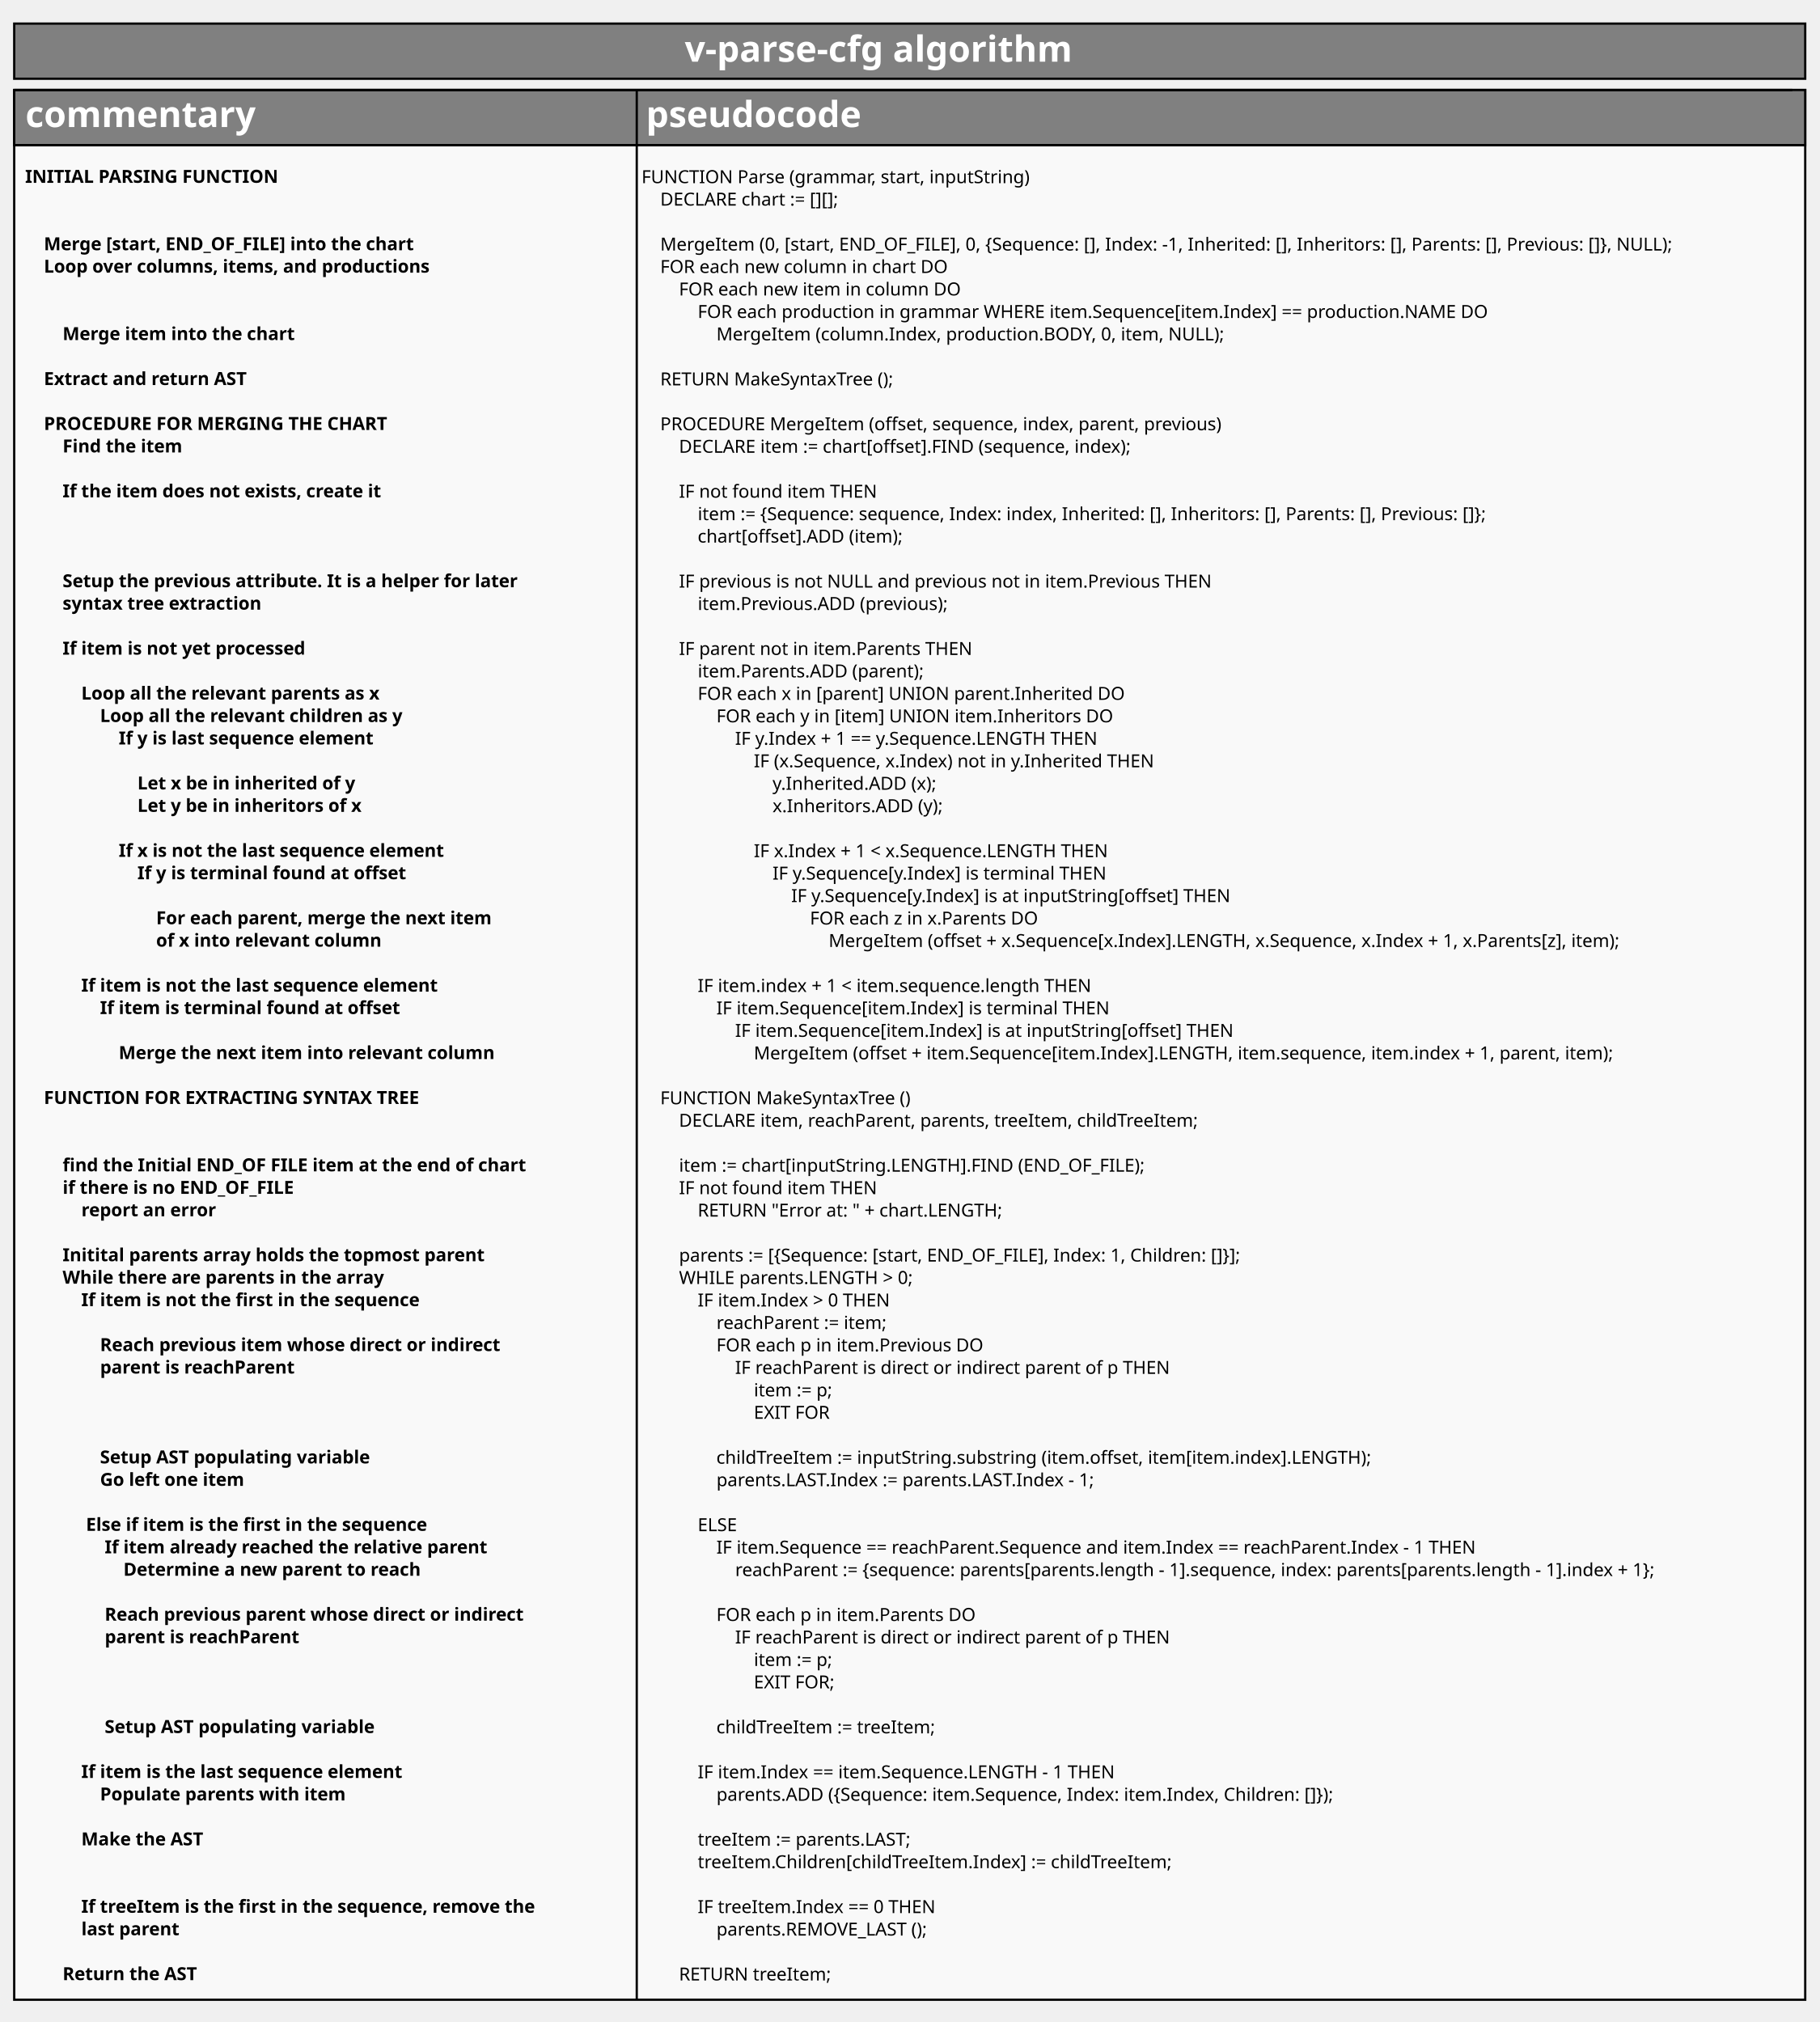
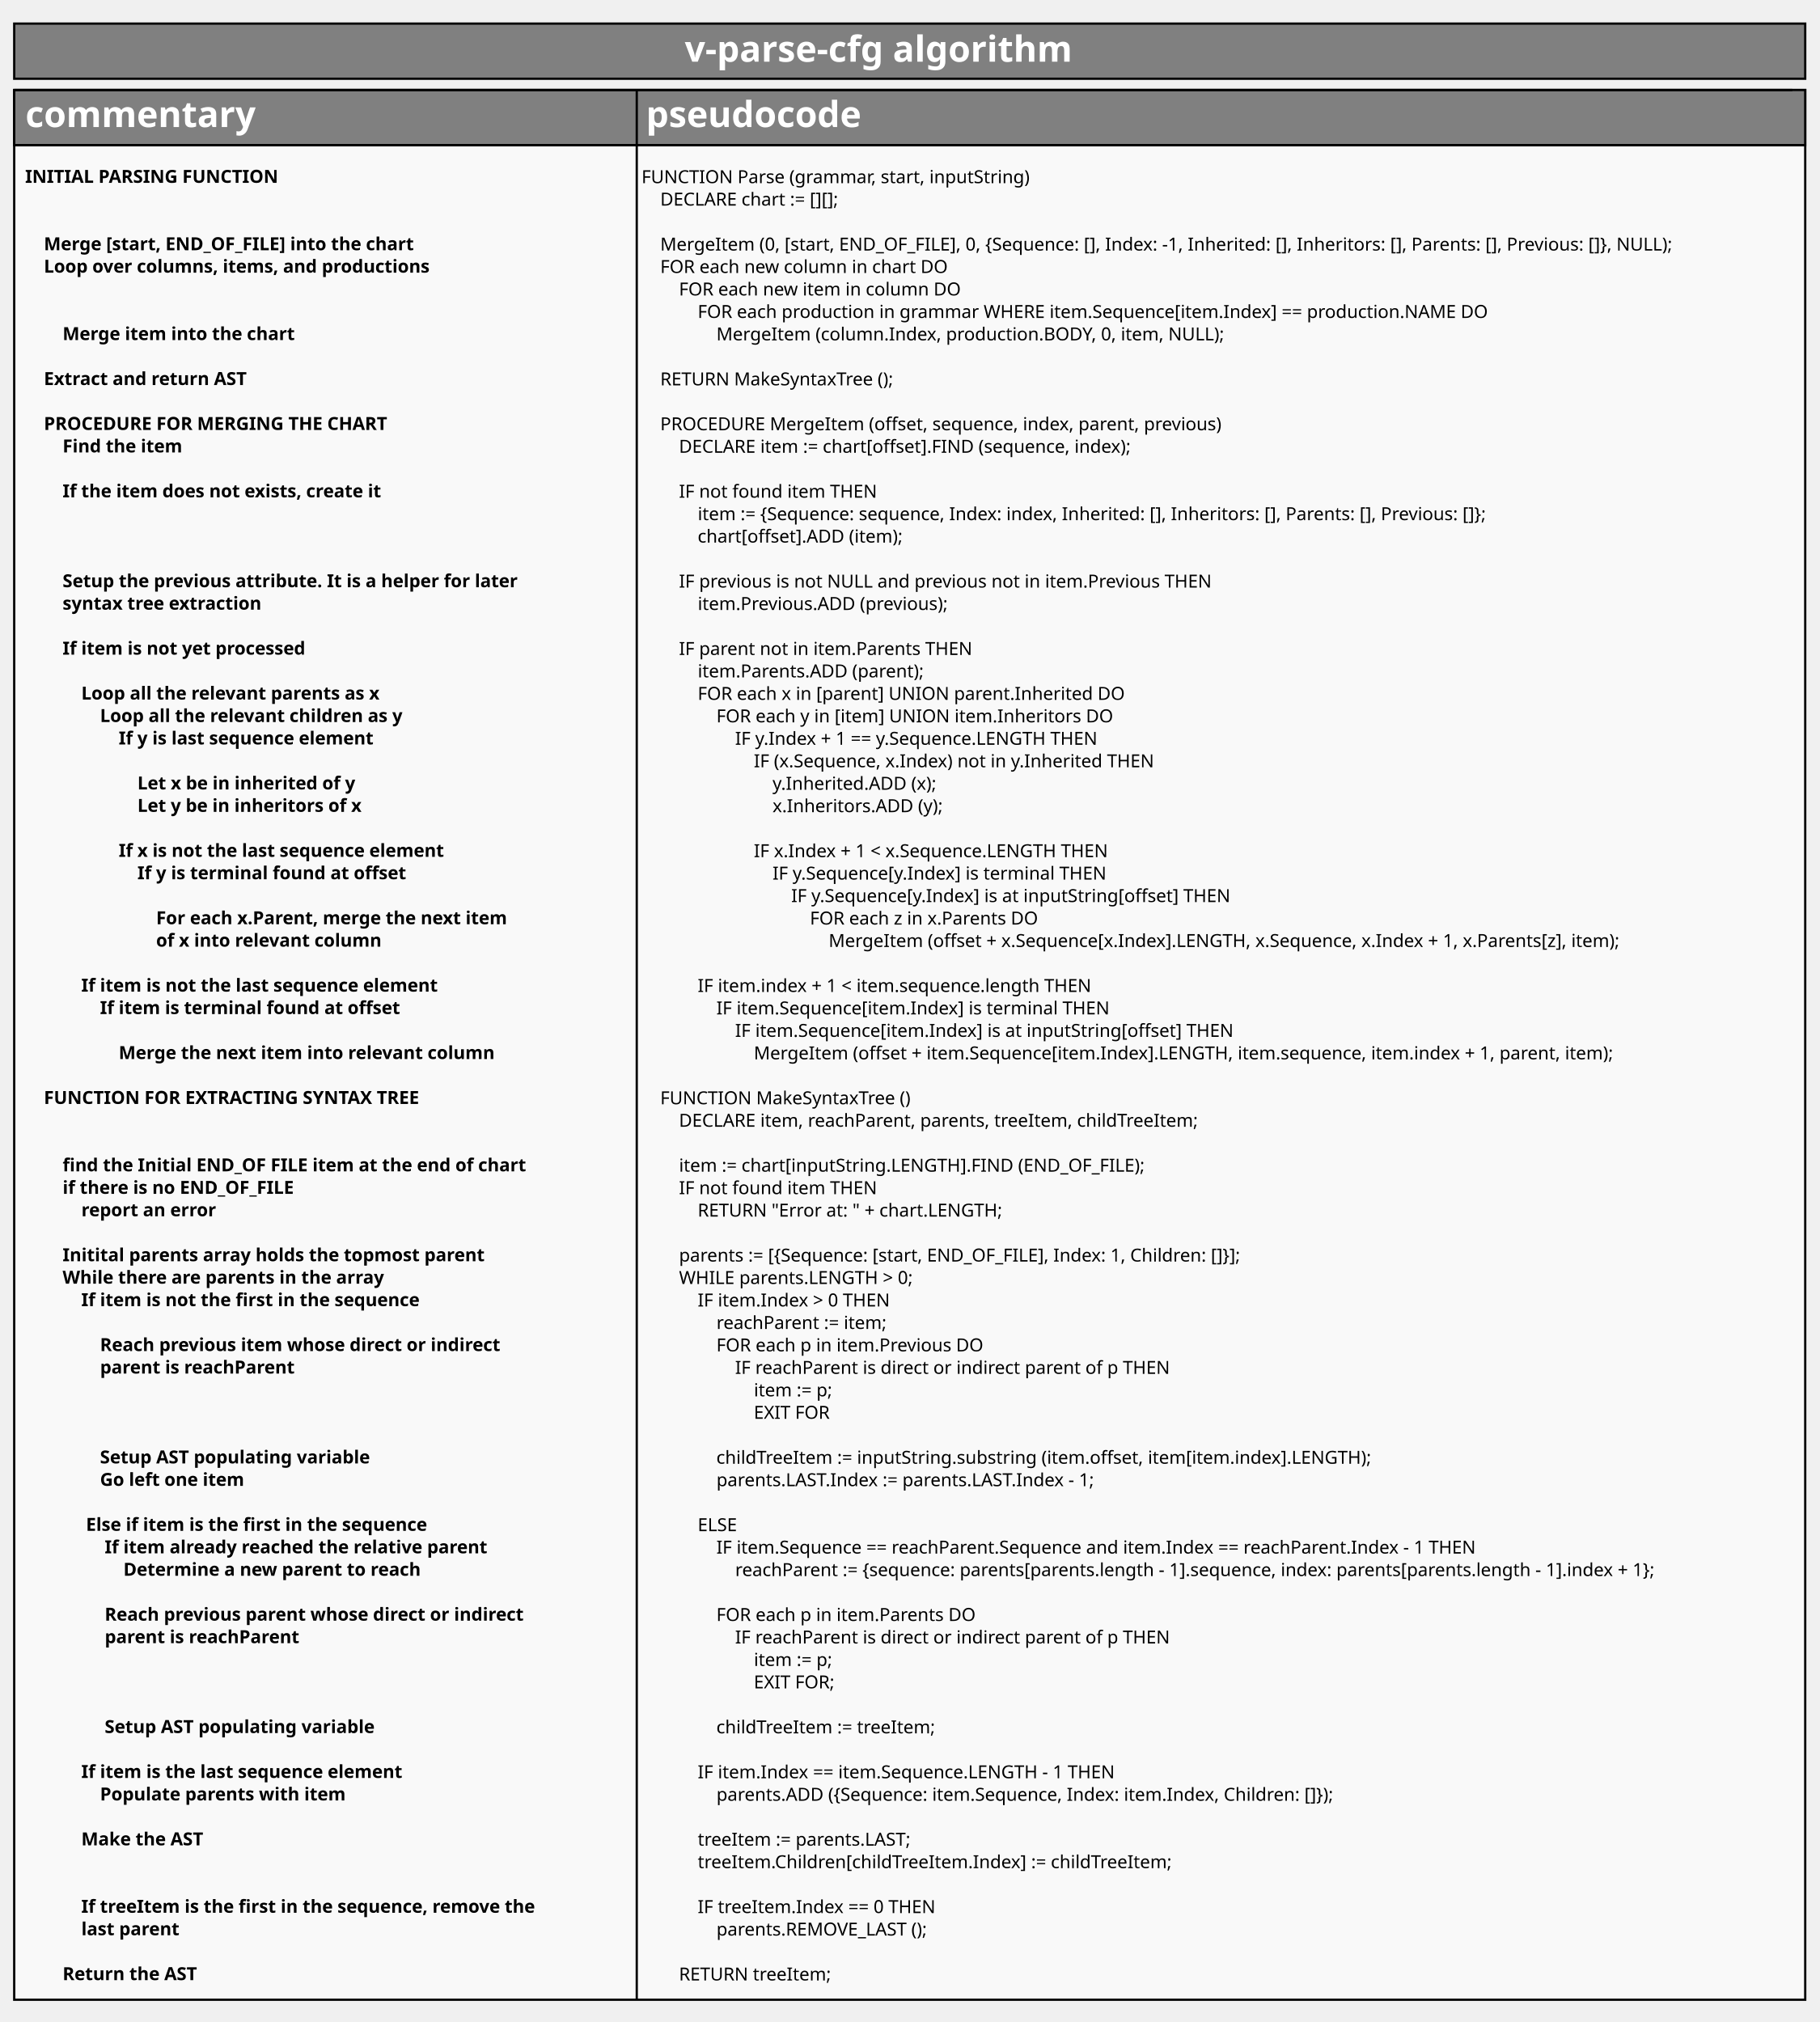
<svg xmlns="http://www.w3.org/2000/svg" width="810" height="900" viewBox="0 0 214.312 238.125" version="1.1" id="svg5">
  <defs id="defs2" />
  <g id="layer1">
    <rect style="fill:#808080;stroke:#000000;stroke-width:0.265;stroke-miterlimit:4;stroke-dasharray:none" id="rect3934" width="210.899" height="6.494" x="1.673" y="2.778" />
    <rect style="fill:#f9f9f9;stroke:#000000;stroke-width:0.265;stroke-miterlimit:4;stroke-dasharray:none" id="rect47043" width="210.899" height="224.904" x="1.673" y="10.599" />
    <rect style="fill:#808080;stroke:#000000;stroke-width:0.265;stroke-miterlimit:4;stroke-dasharray:none" id="rect61286" width="210.899" height="6.494" x="1.673" y="10.599" />
    <text xml:space="preserve" style="font-size:2.117px;line-height:1.25;font-family:sans-serif;stroke-width:0.265" x="73.345" y="21.567" id="text2938">
      <tspan id="tspan2936" style="font-size:2.117px;stroke-width:0.265" x="73.345" y="21.567">    FUNCTION Parse (grammar, start, inputString)</tspan>
      <tspan style="font-size:2.117px;stroke-width:0.265" x="73.345" y="24.213" id="tspan2940">        DECLARE chart := [][];</tspan>
      <tspan style="font-size:2.117px;stroke-width:0.265" x="73.345" y="26.859" id="tspan2942">        </tspan>
      <tspan style="font-size:2.117px;stroke-width:0.265" x="73.345" y="29.504" id="tspan2944">        MergeItem (0, [start, END_OF_FILE], 0, {Sequence: [], Index: -1, Inherited: [], Inheritors: [], Parents: [], Previous: []}, NULL);</tspan>
      <tspan style="font-size:2.117px;stroke-width:0.265" x="73.345" y="32.15" id="tspan2946">        FOR each new column in chart DO</tspan>
      <tspan style="font-size:2.117px;stroke-width:0.265" x="73.345" y="34.796" id="tspan2948">            FOR each new item in column DO</tspan>
      <tspan style="font-size:2.117px;stroke-width:0.265" x="73.345" y="37.442" id="tspan2950">                FOR each production in grammar WHERE item.Sequence[item.Index] == production.NAME DO</tspan>
      <tspan style="font-size:2.117px;stroke-width:0.265" x="73.345" y="40.088" id="tspan2952">                    MergeItem (column.Index, production.BODY, 0, item, NULL);</tspan>
      <tspan style="font-size:2.117px;stroke-width:0.265" x="73.345" y="42.734" id="tspan2954" />
      <tspan style="font-size:2.117px;stroke-width:0.265" x="73.345" y="45.379" id="tspan2956">        RETURN MakeSyntaxTree ();</tspan>
      <tspan style="font-size:2.117px;stroke-width:0.265" x="73.345" y="48.025" id="tspan2958" />
      <tspan style="font-size:2.117px;stroke-width:0.265" x="73.345" y="50.671" id="tspan2960">        PROCEDURE MergeItem (offset, sequence, index, parent, previous)</tspan>
      <tspan style="font-size:2.117px;stroke-width:0.265" x="73.345" y="53.317" id="tspan2962">            DECLARE item := chart[offset].FIND (sequence, index);</tspan>
      <tspan style="font-size:2.117px;stroke-width:0.265" x="73.345" y="55.963" id="tspan2964" />
      <tspan style="font-size:2.117px;stroke-width:0.265" x="73.345" y="58.609" id="tspan2966">            IF not found item THEN</tspan>
      <tspan style="font-size:2.117px;stroke-width:0.265" x="73.345" y="61.254" id="tspan2968">                item := {Sequence: sequence, Index: index, Inherited: [], Inheritors: [], Parents: [], Previous: []};</tspan>
      <tspan style="font-size:2.117px;stroke-width:0.265" x="73.345" y="63.9" id="tspan2970">                chart[offset].ADD (item);</tspan>
      <tspan style="font-size:2.117px;stroke-width:0.265" x="73.345" y="66.546" id="tspan2972" />
      <tspan style="font-size:2.117px;stroke-width:0.265" x="73.345" y="69.192" id="tspan2974">            IF previous is not NULL and previous not in item.Previous THEN</tspan>
      <tspan style="font-size:2.117px;stroke-width:0.265" x="73.345" y="71.838" id="tspan2976">                item.Previous.ADD (previous);</tspan>
      <tspan style="font-size:2.117px;stroke-width:0.265" x="73.345" y="74.484" id="tspan2978" />
      <tspan style="font-size:2.117px;stroke-width:0.265" x="73.345" y="77.129" id="tspan2980">            IF parent not in item.Parents THEN</tspan>
      <tspan style="font-size:2.117px;stroke-width:0.265" x="73.345" y="79.775" id="tspan2982">                item.Parents.ADD (parent);</tspan>
      <tspan style="font-size:2.117px;stroke-width:0.265" x="73.345" y="82.421" id="tspan2984">                FOR each x in [parent] UNION parent.Inherited DO</tspan>
      <tspan style="font-size:2.117px;stroke-width:0.265" x="73.345" y="85.067" id="tspan2986">                    FOR each y in [item] UNION item.Inheritors DO</tspan>
      <tspan style="font-size:2.117px;stroke-width:0.265" x="73.345" y="87.713" id="tspan2988">                        IF y.Index + 1 == y.Sequence.LENGTH THEN</tspan>
      <tspan style="font-size:2.117px;stroke-width:0.265" x="73.345" y="90.359" id="tspan2990">                            IF (x.Sequence, x.Index) not in y.Inherited THEN</tspan>
      <tspan style="font-size:2.117px;stroke-width:0.265" x="73.345" y="93.005" id="tspan2992">                                y.Inherited.ADD (x);</tspan>
      <tspan style="font-size:2.117px;stroke-width:0.265" x="73.345" y="95.65" id="tspan2994">                                x.Inheritors.ADD (y);</tspan>
      <tspan style="font-size:2.117px;stroke-width:0.265" x="73.345" y="98.296" id="tspan2996" />
      <tspan style="font-size:2.117px;stroke-width:0.265" x="73.345" y="100.942" id="tspan2998">                            IF x.Index + 1 &lt; x.Sequence.LENGTH THEN</tspan>
      <tspan style="font-size:2.117px;stroke-width:0.265" x="73.345" y="103.588" id="tspan3000">                                IF y.Sequence[y.Index] is terminal THEN</tspan>
      <tspan style="font-size:2.117px;stroke-width:0.265" x="73.345" y="106.234" id="tspan3002">                                    IF y.Sequence[y.Index] is at inputString[offset] THEN</tspan>
      <tspan style="font-size:2.117px;stroke-width:0.265" x="73.345" y="108.88" id="tspan3004">                                        FOR each z in x.Parents DO</tspan>
      <tspan style="font-size:2.117px;stroke-width:0.265" x="73.345" y="111.525" id="tspan3006">                                            MergeItem (offset + x.Sequence[x.Index].LENGTH, x.Sequence, x.Index + 1, x.Parents[z], item);</tspan>
      <tspan style="font-size:2.117px;stroke-width:0.265" x="73.345" y="114.171" id="tspan3008" />
      <tspan style="font-size:2.117px;stroke-width:0.265" x="73.345" y="116.817" id="tspan3010">                IF item.index + 1 &lt; item.sequence.length THEN</tspan>
      <tspan style="font-size:2.117px;stroke-width:0.265" x="73.345" y="119.463" id="tspan3012">                    IF item.Sequence[item.Index] is terminal THEN</tspan>
      <tspan style="font-size:2.117px;stroke-width:0.265" x="73.345" y="122.109" id="tspan3014">                        IF item.Sequence[item.Index] is at inputString[offset] THEN</tspan>
      <tspan style="font-size:2.117px;stroke-width:0.265" x="73.345" y="124.755" id="tspan3016">                            MergeItem (offset + item.Sequence[item.Index].LENGTH, item.sequence, item.index + 1, parent, item);</tspan>
      <tspan style="font-size:2.117px;stroke-width:0.265" x="73.345" y="127.4" id="tspan3018" />
      <tspan style="font-size:2.117px;stroke-width:0.265" x="73.345" y="130.046" id="tspan3020">        FUNCTION MakeSyntaxTree ()</tspan>
      <tspan style="font-size:2.117px;stroke-width:0.265" x="73.345" y="132.692" id="tspan3022">            DECLARE item, reachParent, parents, treeItem, childTreeItem;</tspan>
      <tspan style="font-size:2.117px;stroke-width:0.265" x="73.345" y="135.338" id="tspan3024">            </tspan>
      <tspan style="font-size:2.117px;stroke-width:0.265" x="73.345" y="137.984" id="tspan3026">            item := chart[inputString.LENGTH].FIND (END_OF_FILE);</tspan>
      <tspan style="font-size:2.117px;stroke-width:0.265" x="73.345" y="140.63" id="tspan3028">            IF not found item THEN</tspan>
      <tspan style="font-size:2.117px;stroke-width:0.265" x="73.345" y="143.275" id="tspan3030">                RETURN "Error at: " + chart.LENGTH;</tspan>
      <tspan style="font-size:2.117px;stroke-width:0.265" x="73.345" y="145.921" id="tspan3032">            </tspan>
      <tspan style="font-size:2.117px;stroke-width:0.265" x="73.345" y="148.567" id="tspan3034">            parents := [{Sequence: [start, END_OF_FILE], Index: 1, Children: []}];</tspan>
      <tspan style="font-size:2.117px;stroke-width:0.265" x="73.345" y="151.213" id="tspan3036">            WHILE parents.LENGTH &gt; 0;</tspan>
      <tspan style="font-size:2.117px;stroke-width:0.265" x="73.345" y="153.859" id="tspan3038">                IF item.Index &gt; 0 THEN</tspan>
      <tspan style="font-size:2.117px;stroke-width:0.265" x="73.345" y="156.505" id="tspan3040">                    reachParent := item;</tspan>
      <tspan style="font-size:2.117px;stroke-width:0.265" x="73.345" y="159.15" id="tspan3042">                    FOR each p in item.Previous DO</tspan>
      <tspan style="font-size:2.117px;stroke-width:0.265" x="73.345" y="161.796" id="tspan3044">                        IF reachParent is direct or indirect parent of p THEN</tspan>
      <tspan style="font-size:2.117px;stroke-width:0.265" x="73.345" y="164.442" id="tspan3046">                            item := p;</tspan>
      <tspan style="font-size:2.117px;stroke-width:0.265" x="73.345" y="167.088" id="tspan3048">                            EXIT FOR</tspan>
      <tspan style="font-size:2.117px;stroke-width:0.265" x="73.345" y="169.734" id="tspan3050" />
      <tspan style="font-size:2.117px;stroke-width:0.265" x="73.345" y="172.38" id="tspan3052">                    childTreeItem := inputString.substring (item.offset, item[item.index].LENGTH);</tspan>
      <tspan style="font-size:2.117px;stroke-width:0.265" x="73.345" y="175.025" id="tspan3054">                    parents.LAST.Index := parents.LAST.Index - 1;</tspan>
      <tspan style="font-size:2.117px;stroke-width:0.265" x="73.345" y="177.671" id="tspan3056" />
      <tspan style="font-size:2.117px;stroke-width:0.265" x="73.345" y="180.317" id="tspan3058">                ELSE</tspan>
      <tspan style="font-size:2.117px;stroke-width:0.265" x="73.345" y="182.963" id="tspan3060">                    IF item.Sequence == reachParent.Sequence and item.Index == reachParent.Index - 1 THEN</tspan>
      <tspan style="font-size:2.117px;stroke-width:0.265" x="73.345" y="185.609" id="tspan3062">                        reachParent := {sequence: parents[parents.length - 1].sequence, index: parents[parents.length - 1].index + 1};</tspan>
      <tspan style="font-size:2.117px;stroke-width:0.265" x="73.345" y="188.255" id="tspan3064" />
      <tspan style="font-size:2.117px;stroke-width:0.265" x="73.345" y="190.9" id="tspan3066">                    FOR each p in item.Parents DO</tspan>
      <tspan style="font-size:2.117px;stroke-width:0.265" x="73.345" y="193.546" id="tspan3068">                        IF reachParent is direct or indirect parent of p THEN</tspan>
      <tspan style="font-size:2.117px;stroke-width:0.265" x="73.345" y="196.192" id="tspan3070">                            item := p;</tspan>
      <tspan style="font-size:2.117px;stroke-width:0.265" x="73.345" y="198.838" id="tspan3072">                            EXIT FOR;</tspan>
      <tspan style="font-size:2.117px;stroke-width:0.265" x="73.345" y="201.484" id="tspan3074">                            </tspan>
      <tspan style="font-size:2.117px;stroke-width:0.265" x="73.345" y="204.13" id="tspan3076">                    childTreeItem := treeItem;</tspan>
      <tspan style="font-size:2.117px;stroke-width:0.265" x="73.345" y="206.776" id="tspan3078">                </tspan>
      <tspan style="font-size:2.117px;stroke-width:0.265" x="73.345" y="209.421" id="tspan3080">                IF item.Index == item.Sequence.LENGTH - 1 THEN</tspan>
      <tspan style="font-size:2.117px;stroke-width:0.265" x="73.345" y="212.067" id="tspan3082">                    parents.ADD ({Sequence: item.Sequence, Index: item.Index, Children: []});</tspan>
      <tspan style="font-size:2.117px;stroke-width:0.265" x="73.345" y="214.713" id="tspan3084">                </tspan>
      <tspan style="font-size:2.117px;stroke-width:0.265" x="73.345" y="217.359" id="tspan3086">                treeItem := parents.LAST;</tspan>
      <tspan style="font-size:2.117px;stroke-width:0.265" x="73.345" y="220.005" id="tspan3088">                treeItem.Children[childTreeItem.Index] := childTreeItem;</tspan>
      <tspan style="font-size:2.117px;stroke-width:0.265" x="73.345" y="222.651" id="tspan3090">                </tspan>
      <tspan style="font-size:2.117px;stroke-width:0.265" x="73.345" y="225.296" id="tspan3092">                IF treeItem.Index == 0 THEN</tspan>
      <tspan style="font-size:2.117px;stroke-width:0.265" x="73.345" y="227.942" id="tspan3094">                    parents.REMOVE_LAST ();                </tspan>
      <tspan style="font-size:2.117px;stroke-width:0.265" x="73.345" y="230.588" id="tspan3096">            </tspan>
      <tspan style="font-size:2.117px;stroke-width:0.265" x="73.345" y="233.234" id="tspan3098">            RETURN treeItem;</tspan>
      <tspan style="font-size:2.117px;stroke-width:0.265" x="73.345" y="235.88" id="tspan3100" />
    </text>
    <text xml:space="preserve" style="font-style:normal;font-variant:normal;font-weight:bold;font-stretch:normal;font-size:2.117px;line-height:1.25;font-family:sans-serif;-inkscape-font-specification:'sans-serif Bold';stroke-width:0.265" x="2.966" y="21.529" id="text7512">
      <tspan style="font-style:normal;font-variant:normal;font-weight:bold;font-stretch:normal;font-size:2.117px;font-family:sans-serif;-inkscape-font-specification:'sans-serif Bold';stroke-width:0.265" x="2.966" y="21.529" id="tspan7510">INITIAL PARSING FUNCTION</tspan>
      <tspan style="font-style:normal;font-variant:normal;font-weight:bold;font-stretch:normal;font-size:2.117px;font-family:sans-serif;-inkscape-font-specification:'sans-serif Bold';stroke-width:0.265" x="2.966" y="24.175" id="tspan13142" />
      <tspan style="font-style:normal;font-variant:normal;font-weight:bold;font-stretch:normal;font-size:2.117px;font-family:sans-serif;-inkscape-font-specification:'sans-serif Bold';stroke-width:0.265" x="2.966" y="26.821" id="tspan13144" />
      <tspan style="font-style:normal;font-variant:normal;font-weight:bold;font-stretch:normal;font-size:2.117px;font-family:sans-serif;-inkscape-font-specification:'sans-serif Bold';stroke-width:0.265" x="2.966" y="29.467" id="tspan13146">    Merge [start, END_OF_FILE] into the chart</tspan>
      <tspan style="font-style:normal;font-variant:normal;font-weight:bold;font-stretch:normal;font-size:2.117px;font-family:sans-serif;-inkscape-font-specification:'sans-serif Bold';stroke-width:0.265" x="2.966" y="32.113" id="tspan13148">    Loop over columns, items, and productions</tspan>
      <tspan style="font-style:normal;font-variant:normal;font-weight:bold;font-stretch:normal;font-size:2.117px;font-family:sans-serif;-inkscape-font-specification:'sans-serif Bold';stroke-width:0.265" x="2.966" y="34.759" id="tspan13700" />
      <tspan style="font-style:normal;font-variant:normal;font-weight:bold;font-stretch:normal;font-size:2.117px;font-family:sans-serif;-inkscape-font-specification:'sans-serif Bold';stroke-width:0.265" x="2.966" y="37.404" id="tspan13702" />
      <tspan style="font-style:normal;font-variant:normal;font-weight:bold;font-stretch:normal;font-size:2.117px;font-family:sans-serif;-inkscape-font-specification:'sans-serif Bold';stroke-width:0.265" x="2.966" y="40.05" id="tspan13704">        Merge item into the chart</tspan>
      <tspan style="font-style:normal;font-variant:normal;font-weight:bold;font-stretch:normal;font-size:2.117px;font-family:sans-serif;-inkscape-font-specification:'sans-serif Bold';stroke-width:0.265" x="2.966" y="42.696" id="tspan13706" />
      <tspan style="font-style:normal;font-variant:normal;font-weight:bold;font-stretch:normal;font-size:2.117px;font-family:sans-serif;-inkscape-font-specification:'sans-serif Bold';stroke-width:0.265" x="2.966" y="45.342" id="tspan13708">    Extract and return AST</tspan>
      <tspan style="font-style:normal;font-variant:normal;font-weight:bold;font-stretch:normal;font-size:2.117px;font-family:sans-serif;-inkscape-font-specification:'sans-serif Bold';stroke-width:0.265" x="2.966" y="47.988" id="tspan13710" />
      <tspan style="font-style:normal;font-variant:normal;font-weight:bold;font-stretch:normal;font-size:2.117px;font-family:sans-serif;-inkscape-font-specification:'sans-serif Bold';stroke-width:0.265" x="2.966" y="50.634" id="tspan13712">    PROCEDURE FOR MERGING THE CHART</tspan>
      <tspan style="font-style:normal;font-variant:normal;font-weight:bold;font-stretch:normal;font-size:2.117px;font-family:sans-serif;-inkscape-font-specification:'sans-serif Bold';stroke-width:0.265" x="2.966" y="53.28" id="tspan13716">        Find the item</tspan>
      <tspan style="font-style:normal;font-variant:normal;font-weight:bold;font-stretch:normal;font-size:2.117px;font-family:sans-serif;-inkscape-font-specification:'sans-serif Bold';stroke-width:0.265" x="2.966" y="55.925" id="tspan13720" />
      <tspan style="font-style:normal;font-variant:normal;font-weight:bold;font-stretch:normal;font-size:2.117px;font-family:sans-serif;-inkscape-font-specification:'sans-serif Bold';stroke-width:0.265" x="2.966" y="58.571" id="tspan13726">        If the item does not exists, create it</tspan>
      <tspan style="font-style:normal;font-variant:normal;font-weight:bold;font-stretch:normal;font-size:2.117px;font-family:sans-serif;-inkscape-font-specification:'sans-serif Bold';stroke-width:0.265" x="2.966" y="61.217" id="tspan13732" />
      <tspan style="font-style:normal;font-variant:normal;font-weight:bold;font-stretch:normal;font-size:2.117px;font-family:sans-serif;-inkscape-font-specification:'sans-serif Bold';stroke-width:0.265" x="2.966" y="63.863" id="tspan13734" />
      <tspan style="font-style:normal;font-variant:normal;font-weight:bold;font-stretch:normal;font-size:2.117px;font-family:sans-serif;-inkscape-font-specification:'sans-serif Bold';stroke-width:0.265" x="2.966" y="66.509" id="tspan13736" />
      <tspan style="font-style:normal;font-variant:normal;font-weight:bold;font-stretch:normal;font-size:2.117px;font-family:sans-serif;-inkscape-font-specification:'sans-serif Bold';stroke-width:0.265" x="2.966" y="69.155" id="tspan13738">        Setup the previous attribute. It is a helper for later</tspan>
      <tspan style="font-style:normal;font-variant:normal;font-weight:bold;font-stretch:normal;font-size:2.117px;font-family:sans-serif;-inkscape-font-specification:'sans-serif Bold';stroke-width:0.265" x="2.966" y="71.8" id="tspan13794">        syntax tree extraction</tspan>
      <tspan style="font-style:normal;font-variant:normal;font-weight:bold;font-stretch:normal;font-size:2.117px;font-family:sans-serif;-inkscape-font-specification:'sans-serif Bold';stroke-width:0.265" x="2.966" y="74.446" id="tspan13742" />
      <tspan style="font-style:normal;font-variant:normal;font-weight:bold;font-stretch:normal;font-size:2.117px;font-family:sans-serif;-inkscape-font-specification:'sans-serif Bold';stroke-width:0.265" x="2.966" y="77.092" id="tspan13744">        If item is not yet processed</tspan>
      <tspan style="font-style:normal;font-variant:normal;font-weight:bold;font-stretch:normal;font-size:2.117px;font-family:sans-serif;-inkscape-font-specification:'sans-serif Bold';stroke-width:0.265" x="2.966" y="79.738" id="tspan13746" />
      <tspan style="font-style:normal;font-variant:normal;font-weight:bold;font-stretch:normal;font-size:2.117px;font-family:sans-serif;-inkscape-font-specification:'sans-serif Bold';stroke-width:0.265" x="2.966" y="82.384" id="tspan13748">            Loop all the relevant parents as x</tspan>
      <tspan style="font-style:normal;font-variant:normal;font-weight:bold;font-stretch:normal;font-size:2.117px;font-family:sans-serif;-inkscape-font-specification:'sans-serif Bold';stroke-width:0.265" x="2.966" y="85.03" id="tspan13750">                Loop all the relevant children as y</tspan>
      <tspan style="font-style:normal;font-variant:normal;font-weight:bold;font-stretch:normal;font-size:2.117px;font-family:sans-serif;-inkscape-font-specification:'sans-serif Bold';stroke-width:0.265" x="2.966" y="87.675" id="tspan13754">                    If y is last sequence element</tspan>
      <tspan style="font-style:normal;font-variant:normal;font-weight:bold;font-stretch:normal;font-size:2.117px;font-family:sans-serif;-inkscape-font-specification:'sans-serif Bold';stroke-width:0.265" x="2.966" y="90.321" id="tspan13758" />
      <tspan style="font-style:normal;font-variant:normal;font-weight:bold;font-stretch:normal;font-size:2.117px;font-family:sans-serif;-inkscape-font-specification:'sans-serif Bold';stroke-width:0.265" x="2.966" y="92.967" id="tspan13760">                        Let x be in inherited of y</tspan>
      <tspan style="font-style:normal;font-variant:normal;font-weight:bold;font-stretch:normal;font-size:2.117px;font-family:sans-serif;-inkscape-font-specification:'sans-serif Bold';stroke-width:0.265" x="2.966" y="95.613" id="tspan13764">                        Let y be in inheritors of x</tspan>
      <tspan style="font-style:normal;font-variant:normal;font-weight:bold;font-stretch:normal;font-size:2.117px;font-family:sans-serif;-inkscape-font-specification:'sans-serif Bold';stroke-width:0.265" x="2.966" y="98.259" id="tspan49058" />
      <tspan style="font-style:normal;font-variant:normal;font-weight:bold;font-stretch:normal;font-size:2.117px;font-family:sans-serif;-inkscape-font-specification:'sans-serif Bold';stroke-width:0.265" x="2.966" y="100.905" id="tspan13766">                    If x is not the last sequence element</tspan>
      <tspan style="font-style:normal;font-variant:normal;font-weight:bold;font-stretch:normal;font-size:2.117px;font-family:sans-serif;-inkscape-font-specification:'sans-serif Bold';stroke-width:0.265" x="2.966" y="103.55" id="tspan13768">                        If y is terminal found at offset</tspan>
      <tspan style="font-style:normal;font-variant:normal;font-weight:bold;font-stretch:normal;font-size:2.117px;font-family:sans-serif;-inkscape-font-specification:'sans-serif Bold';stroke-width:0.265" x="2.966" y="106.196" id="tspan13770" />
-       <tspan style="font-style:normal;font-variant:normal;font-weight:bold;font-stretch:normal;font-size:2.117px;font-family:sans-serif;-inkscape-font-specification:'sans-serif Bold';stroke-width:0.265" x="2.966" y="108.842" id="tspan13774">                            For each parent, merge the next item</tspan>
+       <tspan style="font-style:normal;font-variant:normal;font-weight:bold;font-stretch:normal;font-size:2.117px;font-family:sans-serif;-inkscape-font-specification:'sans-serif Bold';stroke-width:0.265" x="2.966" y="108.842" id="tspan13774">                            For each x.Parent, merge the next item</tspan>
      <tspan style="font-style:normal;font-variant:normal;font-weight:bold;font-stretch:normal;font-size:2.117px;font-family:sans-serif;-inkscape-font-specification:'sans-serif Bold';stroke-width:0.265" x="2.966" y="111.488" id="tspan16066">                            of x into relevant column</tspan>
      <tspan style="font-style:normal;font-variant:normal;font-weight:bold;font-stretch:normal;font-size:2.117px;font-family:sans-serif;-inkscape-font-specification:'sans-serif Bold';stroke-width:0.265" x="2.966" y="114.134" id="tspan13780" />
      <tspan style="font-style:normal;font-variant:normal;font-weight:bold;font-stretch:normal;font-size:2.117px;font-family:sans-serif;-inkscape-font-specification:'sans-serif Bold';stroke-width:0.265" x="2.966" y="116.78" id="tspan13782">            If item is not the last sequence element</tspan>
      <tspan style="font-style:normal;font-variant:normal;font-weight:bold;font-stretch:normal;font-size:2.117px;font-family:sans-serif;-inkscape-font-specification:'sans-serif Bold';stroke-width:0.265" x="2.966" y="119.425" id="tspan13784">                If item is terminal found at offset</tspan>
      <tspan style="font-style:normal;font-variant:normal;font-weight:bold;font-stretch:normal;font-size:2.117px;font-family:sans-serif;-inkscape-font-specification:'sans-serif Bold';stroke-width:0.265" x="2.966" y="122.071" id="tspan13786" />
      <tspan style="font-style:normal;font-variant:normal;font-weight:bold;font-stretch:normal;font-size:2.117px;font-family:sans-serif;-inkscape-font-specification:'sans-serif Bold';stroke-width:0.265" x="2.966" y="124.717" id="tspan16070">                    Merge the next item into relevant column</tspan>
      <tspan style="font-style:normal;font-variant:normal;font-weight:bold;font-stretch:normal;font-size:2.117px;font-family:sans-serif;-inkscape-font-specification:'sans-serif Bold';stroke-width:0.265" x="2.966" y="127.363" id="tspan13790" />
      <tspan style="font-style:normal;font-variant:normal;font-weight:bold;font-stretch:normal;font-size:2.117px;font-family:sans-serif;-inkscape-font-specification:'sans-serif Bold';stroke-width:0.265" x="2.966" y="130.009" id="tspan13792">    FUNCTION FOR EXTRACTING SYNTAX TREE</tspan>
      <tspan style="font-style:normal;font-variant:normal;font-weight:bold;font-stretch:normal;font-size:2.117px;font-family:sans-serif;-inkscape-font-specification:'sans-serif Bold';stroke-width:0.265" x="2.966" y="132.655" id="tspan13798" />
      <tspan style="font-style:normal;font-variant:normal;font-weight:bold;font-stretch:normal;font-size:2.117px;font-family:sans-serif;-inkscape-font-specification:'sans-serif Bold';stroke-width:0.265" x="2.966" y="135.3" id="tspan13800" />
      <tspan style="font-style:normal;font-variant:normal;font-weight:bold;font-stretch:normal;font-size:2.117px;font-family:sans-serif;-inkscape-font-specification:'sans-serif Bold';stroke-width:0.265" x="2.966" y="137.946" id="tspan13804">        find the Initial END_OF FILE item at the end of chart</tspan>
      <tspan style="font-style:normal;font-variant:normal;font-weight:bold;font-stretch:normal;font-size:2.117px;font-family:sans-serif;-inkscape-font-specification:'sans-serif Bold';stroke-width:0.265" x="2.966" y="140.592" id="tspan13820">        if there is no END_OF_FILE</tspan>
      <tspan style="font-style:normal;font-variant:normal;font-weight:bold;font-stretch:normal;font-size:2.117px;font-family:sans-serif;-inkscape-font-specification:'sans-serif Bold';stroke-width:0.265" x="2.966" y="143.238" id="tspan13808">            report an error</tspan>
      <tspan style="font-style:normal;font-variant:normal;font-weight:bold;font-stretch:normal;font-size:2.117px;font-family:sans-serif;-inkscape-font-specification:'sans-serif Bold';stroke-width:0.265" x="2.966" y="145.884" id="tspan13810" />
      <tspan style="font-style:normal;font-variant:normal;font-weight:bold;font-stretch:normal;font-size:2.117px;font-family:sans-serif;-inkscape-font-specification:'sans-serif Bold';stroke-width:0.265" x="2.966" y="148.53" id="tspan13814">        Initital parents array holds the topmost parent</tspan>
      <tspan style="font-style:normal;font-variant:normal;font-weight:bold;font-stretch:normal;font-size:2.117px;font-family:sans-serif;-inkscape-font-specification:'sans-serif Bold';stroke-width:0.265" x="2.966" y="151.175" id="tspan13816">        While there are parents in the array</tspan>
      <tspan style="font-style:normal;font-variant:normal;font-weight:bold;font-stretch:normal;font-size:2.117px;font-family:sans-serif;-inkscape-font-specification:'sans-serif Bold';stroke-width:0.265" x="2.966" y="153.821" id="tspan13818">            If item is not the first in the sequence</tspan>
      <tspan style="font-style:normal;font-variant:normal;font-weight:bold;font-stretch:normal;font-size:2.117px;font-family:sans-serif;-inkscape-font-specification:'sans-serif Bold';stroke-width:0.265" x="2.966" y="156.467" id="tspan13824" />
      <tspan style="font-style:normal;font-variant:normal;font-weight:bold;font-stretch:normal;font-size:2.117px;font-family:sans-serif;-inkscape-font-specification:'sans-serif Bold';stroke-width:0.265" x="2.966" y="159.113" id="tspan13828">                Reach previous item whose direct or indirect</tspan>
      <tspan style="font-style:normal;font-variant:normal;font-weight:bold;font-stretch:normal;font-size:2.117px;font-family:sans-serif;-inkscape-font-specification:'sans-serif Bold';stroke-width:0.265" x="2.966" y="161.759" id="tspan13832">                parent is reachParent</tspan>
      <tspan style="font-style:normal;font-variant:normal;font-weight:bold;font-stretch:normal;font-size:2.117px;font-family:sans-serif;-inkscape-font-specification:'sans-serif Bold';stroke-width:0.265" x="2.966" y="164.405" id="tspan13834" />
      <tspan style="font-style:normal;font-variant:normal;font-weight:bold;font-stretch:normal;font-size:2.117px;font-family:sans-serif;-inkscape-font-specification:'sans-serif Bold';stroke-width:0.265" x="2.966" y="167.051" id="tspan13836" />
      <tspan style="font-style:normal;font-variant:normal;font-weight:bold;font-stretch:normal;font-size:2.117px;font-family:sans-serif;-inkscape-font-specification:'sans-serif Bold';stroke-width:0.265" x="2.966" y="169.696" id="tspan13838" />
      <tspan style="font-style:normal;font-variant:normal;font-weight:bold;font-stretch:normal;font-size:2.117px;font-family:sans-serif;-inkscape-font-specification:'sans-serif Bold';stroke-width:0.265" x="2.966" y="172.342" id="tspan13840">                Setup AST populating variable</tspan>
      <tspan style="font-style:normal;font-variant:normal;font-weight:bold;font-stretch:normal;font-size:2.117px;font-family:sans-serif;-inkscape-font-specification:'sans-serif Bold';stroke-width:0.265" x="2.966" y="174.988" id="tspan13842">                Go left one item</tspan>
      <tspan style="font-style:normal;font-variant:normal;font-weight:bold;font-stretch:normal;font-size:2.117px;font-family:sans-serif;-inkscape-font-specification:'sans-serif Bold';stroke-width:0.265" x="2.966" y="177.634" id="tspan13844" />
      <tspan style="font-style:normal;font-variant:normal;font-weight:bold;font-stretch:normal;font-size:2.117px;font-family:sans-serif;-inkscape-font-specification:'sans-serif Bold';stroke-width:0.265" x="2.966" y="180.28" id="tspan13846">             Else if item is the first in the sequence</tspan>
      <tspan style="font-style:normal;font-variant:normal;font-weight:bold;font-stretch:normal;font-size:2.117px;font-family:sans-serif;-inkscape-font-specification:'sans-serif Bold';stroke-width:0.265" x="2.966" y="182.926" id="tspan13848">                 If item already reached the relative parent</tspan>
      <tspan style="font-style:normal;font-variant:normal;font-weight:bold;font-stretch:normal;font-size:2.117px;font-family:sans-serif;-inkscape-font-specification:'sans-serif Bold';stroke-width:0.265" x="2.966" y="185.571" id="tspan13850">                     Determine a new parent to reach</tspan>
      <tspan style="font-style:normal;font-variant:normal;font-weight:bold;font-stretch:normal;font-size:2.117px;font-family:sans-serif;-inkscape-font-specification:'sans-serif Bold';stroke-width:0.265" x="2.966" y="188.217" id="tspan13852" />
      <tspan style="font-style:normal;font-variant:normal;font-weight:bold;font-stretch:normal;font-size:2.117px;font-family:sans-serif;-inkscape-font-specification:'sans-serif Bold';stroke-width:0.265" x="2.966" y="190.863" id="tspan13854">                 Reach previous parent whose direct or indirect</tspan>
      <tspan style="font-style:normal;font-variant:normal;font-weight:bold;font-stretch:normal;font-size:2.117px;font-family:sans-serif;-inkscape-font-specification:'sans-serif Bold';stroke-width:0.265" x="2.966" y="193.509" id="tspan11041">                 parent is reachParent</tspan>
      <tspan style="font-style:normal;font-variant:normal;font-weight:bold;font-stretch:normal;font-size:2.117px;font-family:sans-serif;-inkscape-font-specification:'sans-serif Bold';stroke-width:0.265" x="2.966" y="196.155" id="tspan13858" />
      <tspan style="font-style:normal;font-variant:normal;font-weight:bold;font-stretch:normal;font-size:2.117px;font-family:sans-serif;-inkscape-font-specification:'sans-serif Bold';stroke-width:0.265" x="2.966" y="198.801" id="tspan13860" />
      <tspan style="font-style:normal;font-variant:normal;font-weight:bold;font-stretch:normal;font-size:2.117px;font-family:sans-serif;-inkscape-font-specification:'sans-serif Bold';stroke-width:0.265" x="2.966" y="201.446" id="tspan13864" />
      <tspan style="font-style:normal;font-variant:normal;font-weight:bold;font-stretch:normal;font-size:2.117px;font-family:sans-serif;-inkscape-font-specification:'sans-serif Bold';stroke-width:0.265" x="2.966" y="204.092" id="tspan13862">                 Setup AST populating variable</tspan>
      <tspan style="font-style:normal;font-variant:normal;font-weight:bold;font-stretch:normal;font-size:2.117px;font-family:sans-serif;-inkscape-font-specification:'sans-serif Bold';stroke-width:0.265" x="2.966" y="206.738" id="tspan13866" />
      <tspan style="font-style:normal;font-variant:normal;font-weight:bold;font-stretch:normal;font-size:2.117px;font-family:sans-serif;-inkscape-font-specification:'sans-serif Bold';stroke-width:0.265" x="2.966" y="209.384" id="tspan13868">            If item is the last sequence element</tspan>
      <tspan style="font-style:normal;font-variant:normal;font-weight:bold;font-stretch:normal;font-size:2.117px;font-family:sans-serif;-inkscape-font-specification:'sans-serif Bold';stroke-width:0.265" x="2.966" y="212.03" id="tspan13870">                Populate parents with item</tspan>
      <tspan style="font-style:normal;font-variant:normal;font-weight:bold;font-stretch:normal;font-size:2.117px;font-family:sans-serif;-inkscape-font-specification:'sans-serif Bold';stroke-width:0.265" x="2.966" y="214.676" id="tspan13872" />
      <tspan style="font-style:normal;font-variant:normal;font-weight:bold;font-stretch:normal;font-size:2.117px;font-family:sans-serif;-inkscape-font-specification:'sans-serif Bold';stroke-width:0.265" x="2.966" y="217.321" id="tspan13874">            Make the AST</tspan>
      <tspan style="font-style:normal;font-variant:normal;font-weight:bold;font-stretch:normal;font-size:2.117px;font-family:sans-serif;-inkscape-font-specification:'sans-serif Bold';stroke-width:0.265" x="2.966" y="219.967" id="tspan13876" />
      <tspan style="font-style:normal;font-variant:normal;font-weight:bold;font-stretch:normal;font-size:2.117px;font-family:sans-serif;-inkscape-font-specification:'sans-serif Bold';stroke-width:0.265" x="2.966" y="222.613" id="tspan13878" />
      <tspan style="font-style:normal;font-variant:normal;font-weight:bold;font-stretch:normal;font-size:2.117px;font-family:sans-serif;-inkscape-font-specification:'sans-serif Bold';stroke-width:0.265" x="2.966" y="225.259" id="tspan13880">            If treeItem is the first in the sequence, remove the</tspan>
      <tspan style="font-style:normal;font-variant:normal;font-weight:bold;font-stretch:normal;font-size:2.117px;font-family:sans-serif;-inkscape-font-specification:'sans-serif Bold';stroke-width:0.265" x="2.966" y="227.905" id="tspan16078">            last parent</tspan>
      <tspan style="font-style:normal;font-variant:normal;font-weight:bold;font-stretch:normal;font-size:2.117px;font-family:sans-serif;-inkscape-font-specification:'sans-serif Bold';stroke-width:0.265" x="2.966" y="230.551" id="tspan21250" />
      <tspan style="font-style:normal;font-variant:normal;font-weight:bold;font-stretch:normal;font-size:2.117px;font-family:sans-serif;-inkscape-font-specification:'sans-serif Bold';stroke-width:0.265" x="2.966" y="233.196" id="tspan21252">        Return the AST</tspan>
    </text>
    <text xml:space="preserve" style="font-style:normal;font-variant:normal;font-weight:bold;font-stretch:normal;font-size:4.233px;line-height:1.25;font-family:sans-serif;-inkscape-font-specification:'sans-serif Bold';fill:#ffffff;stroke-width:0.265" x="2.996" y="14.958" id="text25742">
      <tspan id="tspan25740" style="font-style:normal;font-variant:normal;font-weight:bold;font-stretch:normal;font-family:sans-serif;-inkscape-font-specification:'sans-serif Bold';fill:#ffffff;stroke-width:0.265" x="2.996" y="14.958">commentary</tspan>
    </text>
    <text xml:space="preserve" style="font-style:normal;font-variant:normal;font-weight:bold;font-stretch:normal;font-size:4.233px;line-height:1.25;font-family:sans-serif;-inkscape-font-specification:'sans-serif Bold';fill:#ffffff;stroke-width:0.265" x="76.074" y="14.958" id="text32150">
      <tspan id="tspan32148" style="font-style:normal;font-variant:normal;font-weight:bold;font-stretch:normal;font-family:sans-serif;-inkscape-font-specification:'sans-serif Bold';fill:#ffffff;stroke-width:0.265" x="76.074" y="14.958">pseudocode</tspan>
    </text>
    <path style="fill:none;stroke:#000000;stroke-width:0.265px;stroke-linecap:butt;stroke-linejoin:miter;stroke-opacity:1" d="M 74.98,10.589 74.98,235.503" id="path47078" />
    <path style="fill:none;stroke:#000000;stroke-width:0.265px;stroke-linecap:butt;stroke-linejoin:miter;stroke-opacity:1" d="m 1.673,17.093 210.899,-2e-6" id="path47273" />
    <path style="fill:none;stroke:#000000;stroke-width:0.265px;stroke-linecap:butt;stroke-linejoin:miter;stroke-opacity:1" d="m 1.673,10.599 209.383,-2e-6" id="path2610" />
    <text xml:space="preserve" style="font-style:normal;font-variant:normal;font-weight:bold;font-stretch:normal;font-size:4.233px;line-height:1.25;font-family:sans-serif;-inkscape-font-specification:'sans-serif Bold';fill:#ffffff;stroke-width:0.265" x="80.636" y="7.268" id="text1284">
      <tspan id="tspan1282" style="font-style:normal;font-variant:normal;font-weight:bold;font-stretch:normal;font-family:sans-serif;-inkscape-font-specification:'sans-serif Bold';fill:#ffffff;stroke-width:0.265" x="80.636" y="7.268">v-parse-cfg algorithm</tspan>
    </text>
  </g>
</svg>
